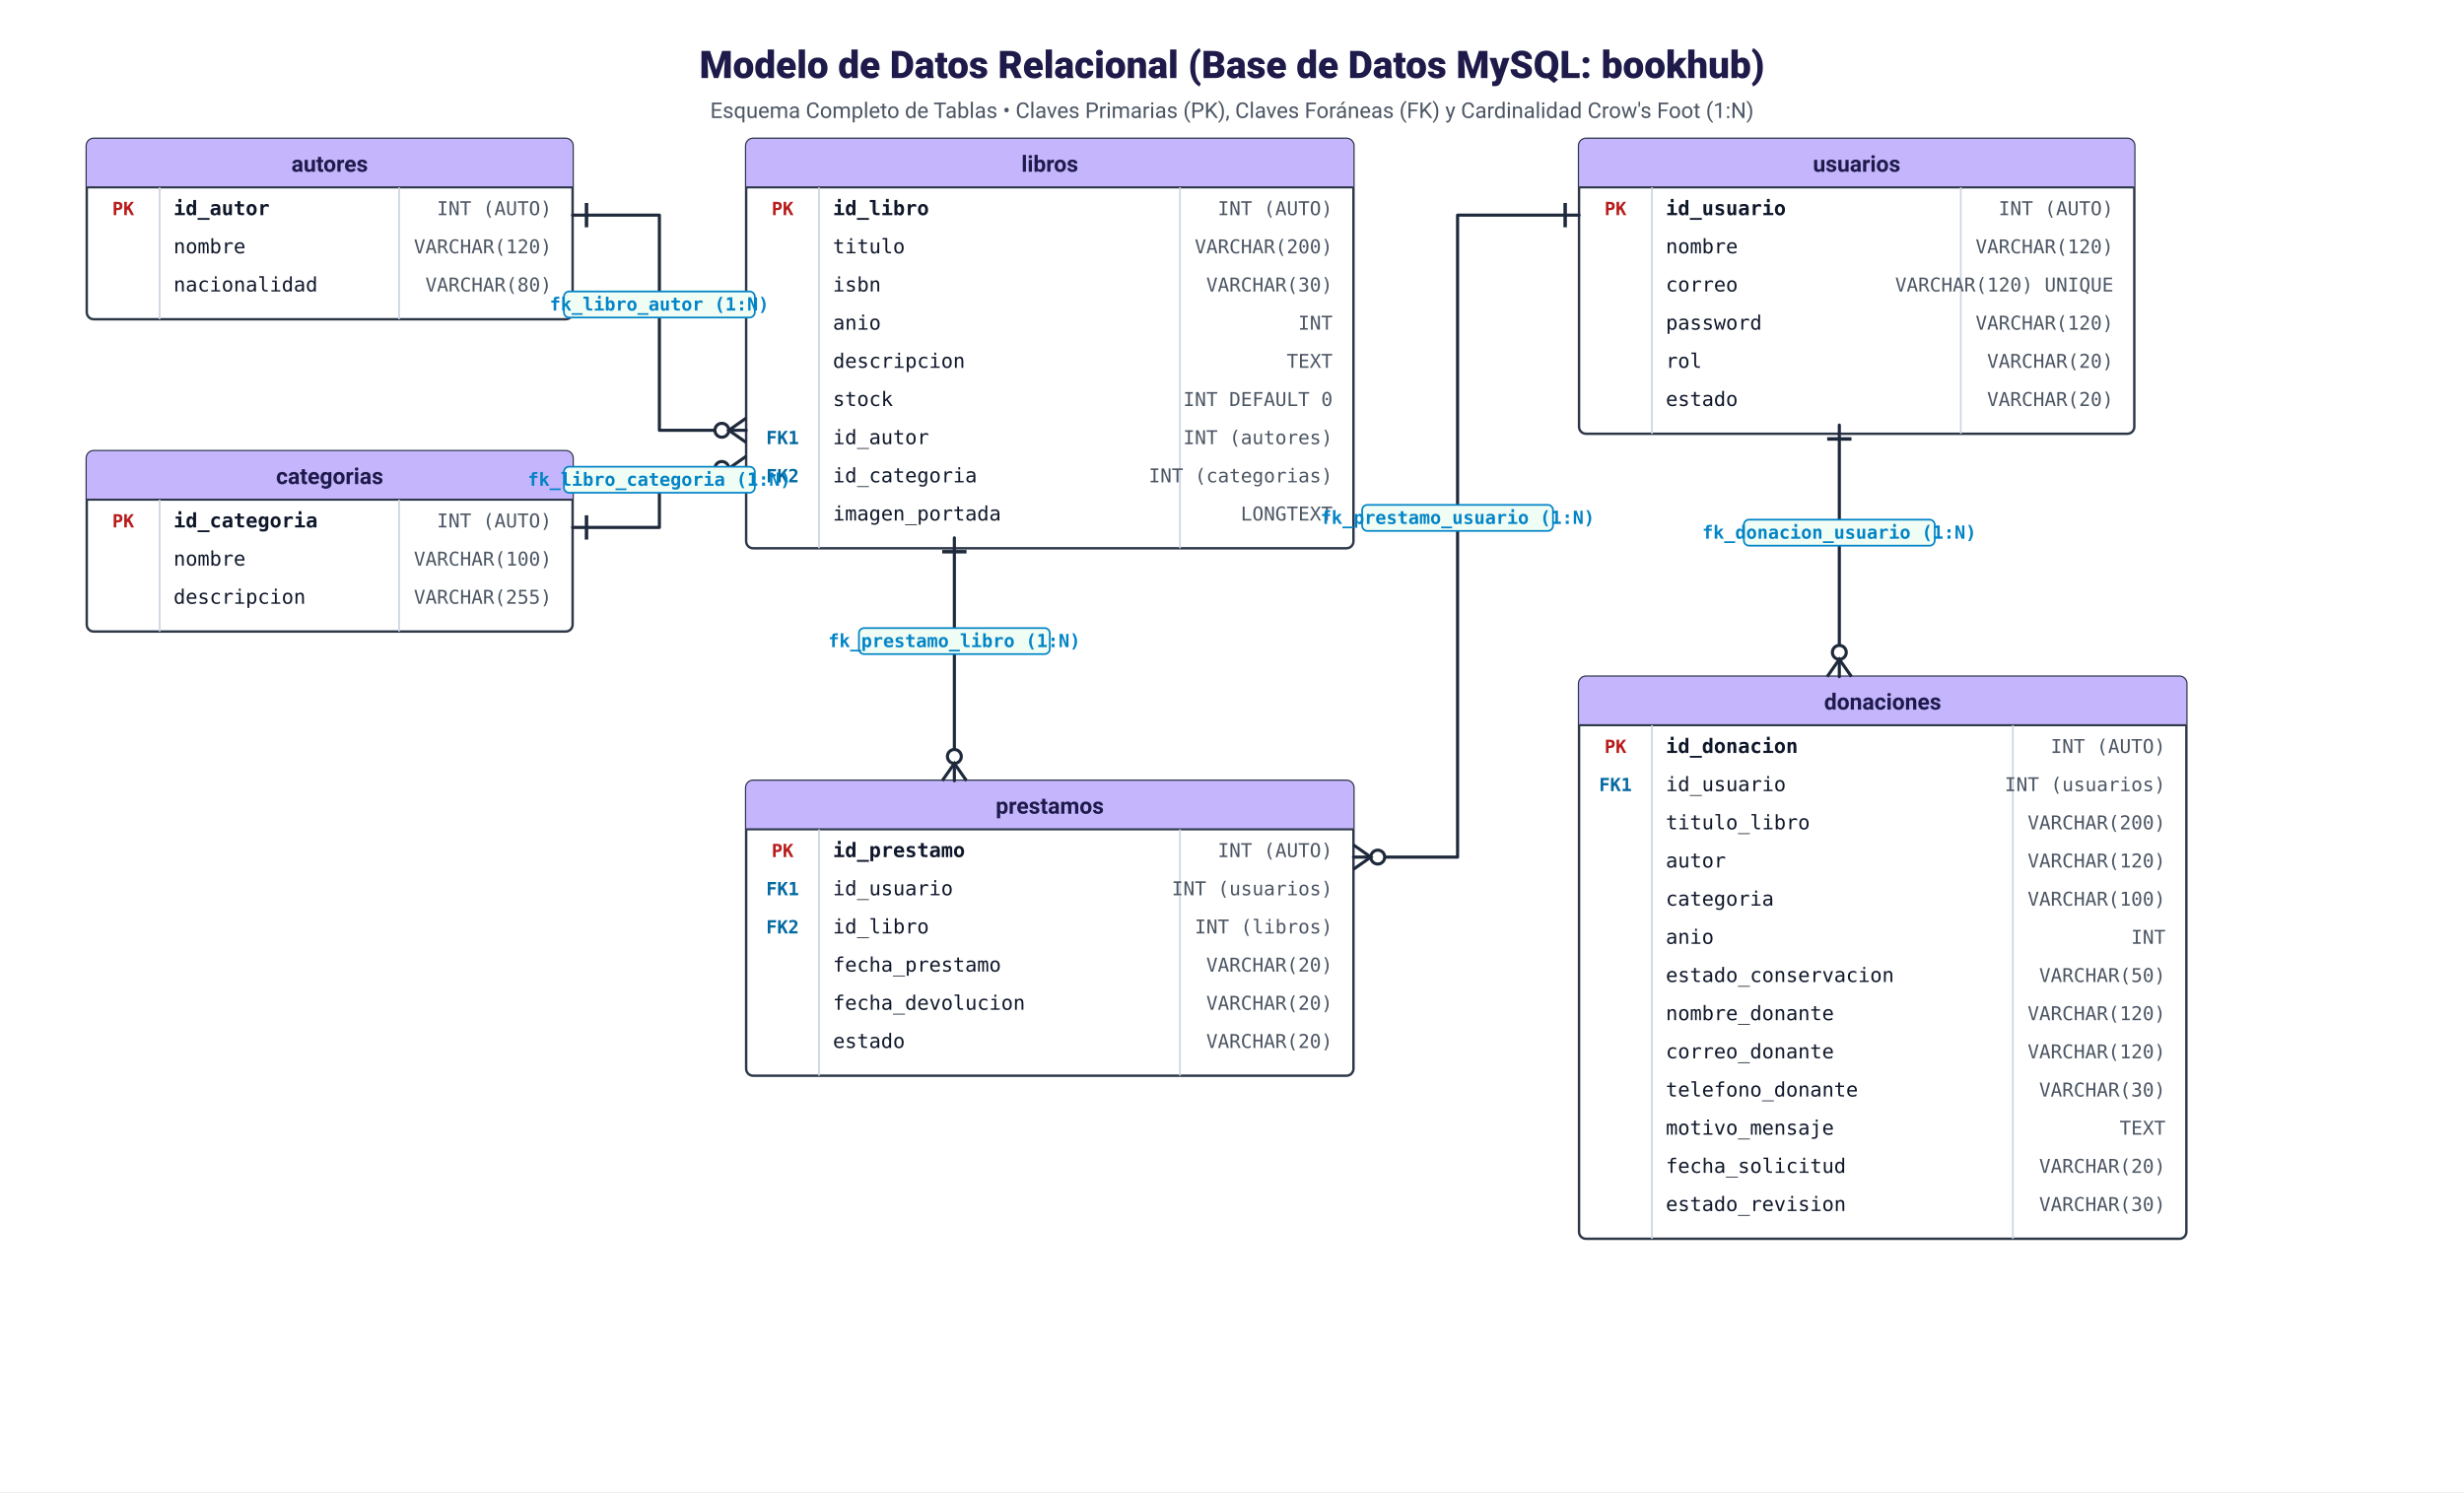
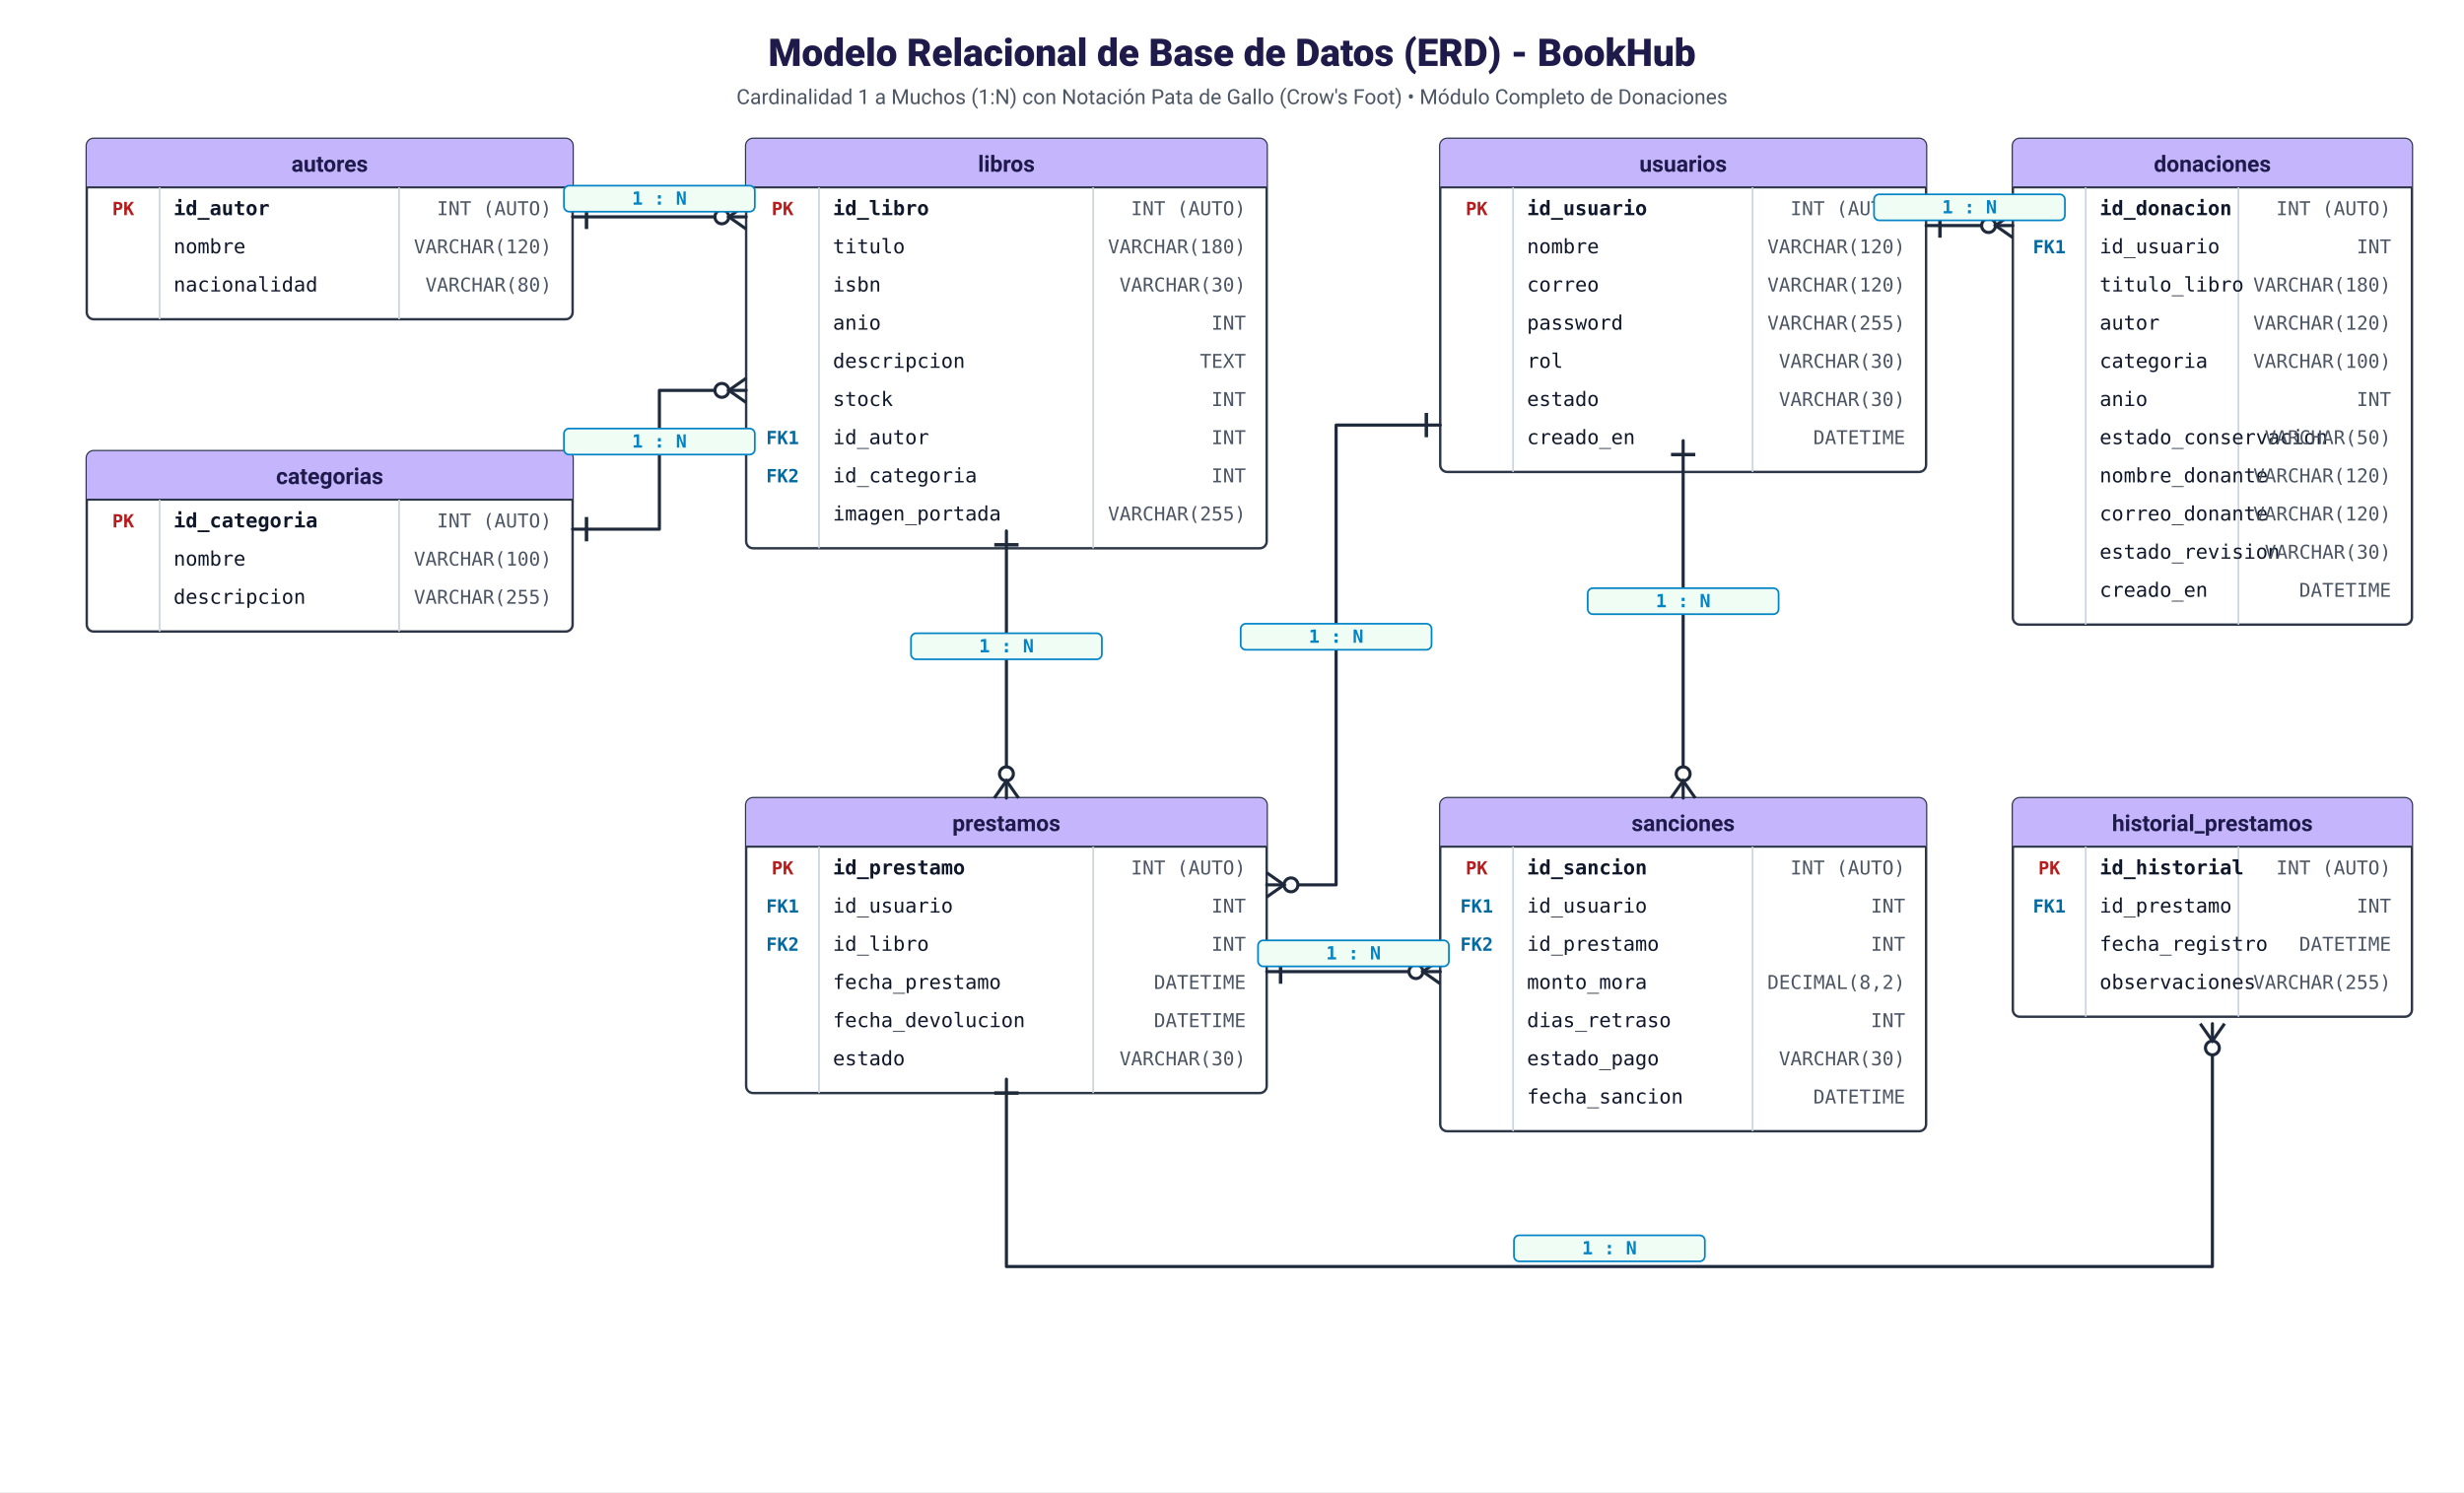
<svg xmlns="http://www.w3.org/2000/svg" viewBox="0 0 1420 860" width="1420" height="860">
  <rect width="1420" height="860" fill="#ffffff" />
-   <text x="710" y="45" fill="#1e1b4b" font-size="22" font-weight="800" font-family="'Segoe UI', Roboto, sans-serif" text-anchor="middle">Modelo de Datos Relacional (Base de Datos MySQL: bookhub)</text>
-   <text x="710" y="68" fill="#4b5563" font-size="12.5" font-family="'Segoe UI', Roboto, sans-serif" text-anchor="middle">Esquema Completo de Tablas • Claves Primarias (PK), Claves Foráneas (FK) y Cardinalidad Crow's Foot (1:N)</text>
+   <text x="710" y="38" fill="#1e1b4b" font-size="22" font-weight="800" font-family="'Segoe UI', Roboto, sans-serif" text-anchor="middle">Modelo Relacional de Base de Datos (ERD) - BookHub</text>
+   <text x="710" y="60" fill="#4b5563" font-size="12" font-family="'Segoe UI', Roboto, sans-serif" text-anchor="middle">Cardinalidad 1 a Muchos (1:N) con Notación Pata de Gallo (Crow's Foot) • Módulo Completo de Donaciones</text>
  <g transform="translate(50, 80)">
    <rect width="280" height="104" rx="4" fill="#ffffff" stroke="#2d3748" stroke-width="1.4" />
    <path d="M 0 4 C 0 1.8 1.8 0 4 0 L 276 0 C 278.2 0 280 1.8 280 4 L 280 28 L 0 28 Z" fill="#c4b5fd" />
    <text x="140" y="19" fill="#1e1b4b" font-size="13" font-weight="700" font-family="'Segoe UI', Roboto, sans-serif" text-anchor="middle">autores</text>
    <line x1="0" y1="28" x2="280" y2="28" stroke="#2d3748" stroke-width="1.2" />
    <line x1="42" y1="28" x2="42" y2="104" stroke="#cbd5e1" stroke-width="1" />
    <line x1="180" y1="28" x2="180" y2="104" stroke="#cbd5e1" stroke-width="1" />
    <g transform="translate(0, 44)">
      <text x="21" y="0" fill="#b91c1c" font-size="10.5" font-weight="700" font-family="'Consolas', monospace" text-anchor="middle">PK</text>
      <text x="50" y="0" fill="#0f172a" font-size="11.5" font-weight="700" font-family="'Consolas', monospace">id_autor</text>
      <text x="268" y="0" fill="#4b5563" font-size="11" font-family="'Consolas', monospace" text-anchor="end">INT (AUTO)</text>
      <text x="21" y="22" fill="#4b5563" font-size="10.5" font-weight="700" font-family="'Consolas', monospace" text-anchor="middle" />
      <text x="50" y="22" fill="#0f172a" font-size="11.5" font-weight="500" font-family="'Consolas', monospace">nombre</text>
      <text x="268" y="22" fill="#4b5563" font-size="11" font-family="'Consolas', monospace" text-anchor="end">VARCHAR(120)</text>
      <text x="21" y="44" fill="#4b5563" font-size="10.5" font-weight="700" font-family="'Consolas', monospace" text-anchor="middle" />
      <text x="50" y="44" fill="#0f172a" font-size="11.5" font-weight="500" font-family="'Consolas', monospace">nacionalidad</text>
      <text x="268" y="44" fill="#4b5563" font-size="11" font-family="'Consolas', monospace" text-anchor="end">VARCHAR(80)</text>
    </g>
  </g>
  <g transform="translate(50, 260)">
    <rect width="280" height="104" rx="4" fill="#ffffff" stroke="#2d3748" stroke-width="1.4" />
    <path d="M 0 4 C 0 1.8 1.8 0 4 0 L 276 0 C 278.2 0 280 1.8 280 4 L 280 28 L 0 28 Z" fill="#c4b5fd" />
    <text x="140" y="19" fill="#1e1b4b" font-size="13" font-weight="700" font-family="'Segoe UI', Roboto, sans-serif" text-anchor="middle">categorias</text>
    <line x1="0" y1="28" x2="280" y2="28" stroke="#2d3748" stroke-width="1.2" />
    <line x1="42" y1="28" x2="42" y2="104" stroke="#cbd5e1" stroke-width="1" />
    <line x1="180" y1="28" x2="180" y2="104" stroke="#cbd5e1" stroke-width="1" />
    <g transform="translate(0, 44)">
      <text x="21" y="0" fill="#b91c1c" font-size="10.5" font-weight="700" font-family="'Consolas', monospace" text-anchor="middle">PK</text>
      <text x="50" y="0" fill="#0f172a" font-size="11.5" font-weight="700" font-family="'Consolas', monospace">id_categoria</text>
      <text x="268" y="0" fill="#4b5563" font-size="11" font-family="'Consolas', monospace" text-anchor="end">INT (AUTO)</text>
      <text x="21" y="22" fill="#4b5563" font-size="10.5" font-weight="700" font-family="'Consolas', monospace" text-anchor="middle" />
      <text x="50" y="22" fill="#0f172a" font-size="11.5" font-weight="500" font-family="'Consolas', monospace">nombre</text>
      <text x="268" y="22" fill="#4b5563" font-size="11" font-family="'Consolas', monospace" text-anchor="end">VARCHAR(100)</text>
      <text x="21" y="44" fill="#4b5563" font-size="10.5" font-weight="700" font-family="'Consolas', monospace" text-anchor="middle" />
      <text x="50" y="44" fill="#0f172a" font-size="11.5" font-weight="500" font-family="'Consolas', monospace">descripcion</text>
      <text x="268" y="44" fill="#4b5563" font-size="11" font-family="'Consolas', monospace" text-anchor="end">VARCHAR(255)</text>
    </g>
  </g>
  <g transform="translate(430, 80)">
-     <rect width="350" height="236" rx="4" fill="#ffffff" stroke="#2d3748" stroke-width="1.4" />
-     <path d="M 0 4 C 0 1.8 1.8 0 4 0 L 346 0 C 348.2 0 350 1.8 350 4 L 350 28 L 0 28 Z" fill="#c4b5fd" />
-     <text x="175" y="19" fill="#1e1b4b" font-size="13" font-weight="700" font-family="'Segoe UI', Roboto, sans-serif" text-anchor="middle">libros</text>
-     <line x1="0" y1="28" x2="350" y2="28" stroke="#2d3748" stroke-width="1.2" />
+     <rect width="300" height="236" rx="4" fill="#ffffff" stroke="#2d3748" stroke-width="1.4" />
+     <path d="M 0 4 C 0 1.8 1.8 0 4 0 L 296 0 C 298.2 0 300 1.8 300 4 L 300 28 L 0 28 Z" fill="#c4b5fd" />
+     <text x="150" y="19" fill="#1e1b4b" font-size="13" font-weight="700" font-family="'Segoe UI', Roboto, sans-serif" text-anchor="middle">libros</text>
+     <line x1="0" y1="28" x2="300" y2="28" stroke="#2d3748" stroke-width="1.2" />
    <line x1="42" y1="28" x2="42" y2="236" stroke="#cbd5e1" stroke-width="1" />
-     <line x1="250" y1="28" x2="250" y2="236" stroke="#cbd5e1" stroke-width="1" />
+     <line x1="200" y1="28" x2="200" y2="236" stroke="#cbd5e1" stroke-width="1" />
    <g transform="translate(0, 44)">
      <text x="21" y="0" fill="#b91c1c" font-size="10.5" font-weight="700" font-family="'Consolas', monospace" text-anchor="middle">PK</text>
      <text x="50" y="0" fill="#0f172a" font-size="11.5" font-weight="700" font-family="'Consolas', monospace">id_libro</text>
-       <text x="338" y="0" fill="#4b5563" font-size="11" font-family="'Consolas', monospace" text-anchor="end">INT (AUTO)</text>
+       <text x="288" y="0" fill="#4b5563" font-size="11" font-family="'Consolas', monospace" text-anchor="end">INT (AUTO)</text>
      <text x="21" y="22" fill="#4b5563" font-size="10.5" font-weight="700" font-family="'Consolas', monospace" text-anchor="middle" />
      <text x="50" y="22" fill="#0f172a" font-size="11.5" font-weight="500" font-family="'Consolas', monospace">titulo</text>
-       <text x="338" y="22" fill="#4b5563" font-size="11" font-family="'Consolas', monospace" text-anchor="end">VARCHAR(200)</text>
+       <text x="288" y="22" fill="#4b5563" font-size="11" font-family="'Consolas', monospace" text-anchor="end">VARCHAR(180)</text>
      <text x="21" y="44" fill="#4b5563" font-size="10.5" font-weight="700" font-family="'Consolas', monospace" text-anchor="middle" />
      <text x="50" y="44" fill="#0f172a" font-size="11.5" font-weight="500" font-family="'Consolas', monospace">isbn</text>
-       <text x="338" y="44" fill="#4b5563" font-size="11" font-family="'Consolas', monospace" text-anchor="end">VARCHAR(30)</text>
+       <text x="288" y="44" fill="#4b5563" font-size="11" font-family="'Consolas', monospace" text-anchor="end">VARCHAR(30)</text>
      <text x="21" y="66" fill="#4b5563" font-size="10.5" font-weight="700" font-family="'Consolas', monospace" text-anchor="middle" />
      <text x="50" y="66" fill="#0f172a" font-size="11.5" font-weight="500" font-family="'Consolas', monospace">anio</text>
-       <text x="338" y="66" fill="#4b5563" font-size="11" font-family="'Consolas', monospace" text-anchor="end">INT</text>
+       <text x="288" y="66" fill="#4b5563" font-size="11" font-family="'Consolas', monospace" text-anchor="end">INT</text>
      <text x="21" y="88" fill="#4b5563" font-size="10.5" font-weight="700" font-family="'Consolas', monospace" text-anchor="middle" />
      <text x="50" y="88" fill="#0f172a" font-size="11.5" font-weight="500" font-family="'Consolas', monospace">descripcion</text>
-       <text x="338" y="88" fill="#4b5563" font-size="11" font-family="'Consolas', monospace" text-anchor="end">TEXT</text>
+       <text x="288" y="88" fill="#4b5563" font-size="11" font-family="'Consolas', monospace" text-anchor="end">TEXT</text>
      <text x="21" y="110" fill="#4b5563" font-size="10.5" font-weight="700" font-family="'Consolas', monospace" text-anchor="middle" />
      <text x="50" y="110" fill="#0f172a" font-size="11.5" font-weight="500" font-family="'Consolas', monospace">stock</text>
-       <text x="338" y="110" fill="#4b5563" font-size="11" font-family="'Consolas', monospace" text-anchor="end">INT DEFAULT 0</text>
+       <text x="288" y="110" fill="#4b5563" font-size="11" font-family="'Consolas', monospace" text-anchor="end">INT</text>
      <text x="21" y="132" fill="#0369a1" font-size="10.5" font-weight="700" font-family="'Consolas', monospace" text-anchor="middle">FK1</text>
      <text x="50" y="132" fill="#0f172a" font-size="11.5" font-weight="500" font-family="'Consolas', monospace">id_autor</text>
-       <text x="338" y="132" fill="#4b5563" font-size="11" font-family="'Consolas', monospace" text-anchor="end">INT (autores)</text>
+       <text x="288" y="132" fill="#4b5563" font-size="11" font-family="'Consolas', monospace" text-anchor="end">INT</text>
      <text x="21" y="154" fill="#0369a1" font-size="10.5" font-weight="700" font-family="'Consolas', monospace" text-anchor="middle">FK2</text>
      <text x="50" y="154" fill="#0f172a" font-size="11.5" font-weight="500" font-family="'Consolas', monospace">id_categoria</text>
-       <text x="338" y="154" fill="#4b5563" font-size="11" font-family="'Consolas', monospace" text-anchor="end">INT (categorias)</text>
+       <text x="288" y="154" fill="#4b5563" font-size="11" font-family="'Consolas', monospace" text-anchor="end">INT</text>
      <text x="21" y="176" fill="#4b5563" font-size="10.5" font-weight="700" font-family="'Consolas', monospace" text-anchor="middle" />
      <text x="50" y="176" fill="#0f172a" font-size="11.5" font-weight="500" font-family="'Consolas', monospace">imagen_portada</text>
-       <text x="338" y="176" fill="#4b5563" font-size="11" font-family="'Consolas', monospace" text-anchor="end">LONGTEXT</text>
-     </g>
-   </g>
-   <g transform="translate(430, 450)">
-     <rect width="350" height="170" rx="4" fill="#ffffff" stroke="#2d3748" stroke-width="1.4" />
-     <path d="M 0 4 C 0 1.8 1.8 0 4 0 L 346 0 C 348.2 0 350 1.8 350 4 L 350 28 L 0 28 Z" fill="#c4b5fd" />
-     <text x="175" y="19" fill="#1e1b4b" font-size="13" font-weight="700" font-family="'Segoe UI', Roboto, sans-serif" text-anchor="middle">prestamos</text>
-     <line x1="0" y1="28" x2="350" y2="28" stroke="#2d3748" stroke-width="1.2" />
+       <text x="288" y="176" fill="#4b5563" font-size="11" font-family="'Consolas', monospace" text-anchor="end">VARCHAR(255)</text>
+     </g>
+   </g>
+   <g transform="translate(430, 460)">
+     <rect width="300" height="170" rx="4" fill="#ffffff" stroke="#2d3748" stroke-width="1.4" />
+     <path d="M 0 4 C 0 1.8 1.8 0 4 0 L 296 0 C 298.2 0 300 1.8 300 4 L 300 28 L 0 28 Z" fill="#c4b5fd" />
+     <text x="150" y="19" fill="#1e1b4b" font-size="13" font-weight="700" font-family="'Segoe UI', Roboto, sans-serif" text-anchor="middle">prestamos</text>
+     <line x1="0" y1="28" x2="300" y2="28" stroke="#2d3748" stroke-width="1.2" />
    <line x1="42" y1="28" x2="42" y2="170" stroke="#cbd5e1" stroke-width="1" />
-     <line x1="250" y1="28" x2="250" y2="170" stroke="#cbd5e1" stroke-width="1" />
+     <line x1="200" y1="28" x2="200" y2="170" stroke="#cbd5e1" stroke-width="1" />
    <g transform="translate(0, 44)">
      <text x="21" y="0" fill="#b91c1c" font-size="10.5" font-weight="700" font-family="'Consolas', monospace" text-anchor="middle">PK</text>
      <text x="50" y="0" fill="#0f172a" font-size="11.5" font-weight="700" font-family="'Consolas', monospace">id_prestamo</text>
-       <text x="338" y="0" fill="#4b5563" font-size="11" font-family="'Consolas', monospace" text-anchor="end">INT (AUTO)</text>
+       <text x="288" y="0" fill="#4b5563" font-size="11" font-family="'Consolas', monospace" text-anchor="end">INT (AUTO)</text>
      <text x="21" y="22" fill="#0369a1" font-size="10.5" font-weight="700" font-family="'Consolas', monospace" text-anchor="middle">FK1</text>
      <text x="50" y="22" fill="#0f172a" font-size="11.5" font-weight="500" font-family="'Consolas', monospace">id_usuario</text>
-       <text x="338" y="22" fill="#4b5563" font-size="11" font-family="'Consolas', monospace" text-anchor="end">INT (usuarios)</text>
+       <text x="288" y="22" fill="#4b5563" font-size="11" font-family="'Consolas', monospace" text-anchor="end">INT</text>
      <text x="21" y="44" fill="#0369a1" font-size="10.5" font-weight="700" font-family="'Consolas', monospace" text-anchor="middle">FK2</text>
      <text x="50" y="44" fill="#0f172a" font-size="11.5" font-weight="500" font-family="'Consolas', monospace">id_libro</text>
-       <text x="338" y="44" fill="#4b5563" font-size="11" font-family="'Consolas', monospace" text-anchor="end">INT (libros)</text>
+       <text x="288" y="44" fill="#4b5563" font-size="11" font-family="'Consolas', monospace" text-anchor="end">INT</text>
      <text x="21" y="66" fill="#4b5563" font-size="10.5" font-weight="700" font-family="'Consolas', monospace" text-anchor="middle" />
      <text x="50" y="66" fill="#0f172a" font-size="11.5" font-weight="500" font-family="'Consolas', monospace">fecha_prestamo</text>
-       <text x="338" y="66" fill="#4b5563" font-size="11" font-family="'Consolas', monospace" text-anchor="end">VARCHAR(20)</text>
+       <text x="288" y="66" fill="#4b5563" font-size="11" font-family="'Consolas', monospace" text-anchor="end">DATETIME</text>
      <text x="21" y="88" fill="#4b5563" font-size="10.5" font-weight="700" font-family="'Consolas', monospace" text-anchor="middle" />
      <text x="50" y="88" fill="#0f172a" font-size="11.5" font-weight="500" font-family="'Consolas', monospace">fecha_devolucion</text>
-       <text x="338" y="88" fill="#4b5563" font-size="11" font-family="'Consolas', monospace" text-anchor="end">VARCHAR(20)</text>
+       <text x="288" y="88" fill="#4b5563" font-size="11" font-family="'Consolas', monospace" text-anchor="end">DATETIME</text>
      <text x="21" y="110" fill="#4b5563" font-size="10.5" font-weight="700" font-family="'Consolas', monospace" text-anchor="middle" />
      <text x="50" y="110" fill="#0f172a" font-size="11.5" font-weight="500" font-family="'Consolas', monospace">estado</text>
-       <text x="338" y="110" fill="#4b5563" font-size="11" font-family="'Consolas', monospace" text-anchor="end">VARCHAR(20)</text>
-     </g>
-   </g>
-   <g transform="translate(910, 80)">
-     <rect width="320" height="170" rx="4" fill="#ffffff" stroke="#2d3748" stroke-width="1.4" />
-     <path d="M 0 4 C 0 1.8 1.8 0 4 0 L 316 0 C 318.2 0 320 1.8 320 4 L 320 28 L 0 28 Z" fill="#c4b5fd" />
-     <text x="160" y="19" fill="#1e1b4b" font-size="13" font-weight="700" font-family="'Segoe UI', Roboto, sans-serif" text-anchor="middle">usuarios</text>
-     <line x1="0" y1="28" x2="320" y2="28" stroke="#2d3748" stroke-width="1.2" />
-     <line x1="42" y1="28" x2="42" y2="170" stroke="#cbd5e1" stroke-width="1" />
-     <line x1="220" y1="28" x2="220" y2="170" stroke="#cbd5e1" stroke-width="1" />
+       <text x="288" y="110" fill="#4b5563" font-size="11" font-family="'Consolas', monospace" text-anchor="end">VARCHAR(30)</text>
+     </g>
+   </g>
+   <g transform="translate(830, 80)">
+     <rect width="280" height="192" rx="4" fill="#ffffff" stroke="#2d3748" stroke-width="1.4" />
+     <path d="M 0 4 C 0 1.8 1.8 0 4 0 L 276 0 C 278.2 0 280 1.8 280 4 L 280 28 L 0 28 Z" fill="#c4b5fd" />
+     <text x="140" y="19" fill="#1e1b4b" font-size="13" font-weight="700" font-family="'Segoe UI', Roboto, sans-serif" text-anchor="middle">usuarios</text>
+     <line x1="0" y1="28" x2="280" y2="28" stroke="#2d3748" stroke-width="1.2" />
+     <line x1="42" y1="28" x2="42" y2="192" stroke="#cbd5e1" stroke-width="1" />
+     <line x1="180" y1="28" x2="180" y2="192" stroke="#cbd5e1" stroke-width="1" />
    <g transform="translate(0, 44)">
      <text x="21" y="0" fill="#b91c1c" font-size="10.5" font-weight="700" font-family="'Consolas', monospace" text-anchor="middle">PK</text>
      <text x="50" y="0" fill="#0f172a" font-size="11.5" font-weight="700" font-family="'Consolas', monospace">id_usuario</text>
-       <text x="308" y="0" fill="#4b5563" font-size="11" font-family="'Consolas', monospace" text-anchor="end">INT (AUTO)</text>
+       <text x="268" y="0" fill="#4b5563" font-size="11" font-family="'Consolas', monospace" text-anchor="end">INT (AUTO)</text>
      <text x="21" y="22" fill="#4b5563" font-size="10.5" font-weight="700" font-family="'Consolas', monospace" text-anchor="middle" />
      <text x="50" y="22" fill="#0f172a" font-size="11.5" font-weight="500" font-family="'Consolas', monospace">nombre</text>
-       <text x="308" y="22" fill="#4b5563" font-size="11" font-family="'Consolas', monospace" text-anchor="end">VARCHAR(120)</text>
+       <text x="268" y="22" fill="#4b5563" font-size="11" font-family="'Consolas', monospace" text-anchor="end">VARCHAR(120)</text>
      <text x="21" y="44" fill="#4b5563" font-size="10.5" font-weight="700" font-family="'Consolas', monospace" text-anchor="middle" />
      <text x="50" y="44" fill="#0f172a" font-size="11.5" font-weight="500" font-family="'Consolas', monospace">correo</text>
-       <text x="308" y="44" fill="#4b5563" font-size="11" font-family="'Consolas', monospace" text-anchor="end">VARCHAR(120) UNIQUE</text>
+       <text x="268" y="44" fill="#4b5563" font-size="11" font-family="'Consolas', monospace" text-anchor="end">VARCHAR(120)</text>
      <text x="21" y="66" fill="#4b5563" font-size="10.5" font-weight="700" font-family="'Consolas', monospace" text-anchor="middle" />
      <text x="50" y="66" fill="#0f172a" font-size="11.5" font-weight="500" font-family="'Consolas', monospace">password</text>
-       <text x="308" y="66" fill="#4b5563" font-size="11" font-family="'Consolas', monospace" text-anchor="end">VARCHAR(120)</text>
+       <text x="268" y="66" fill="#4b5563" font-size="11" font-family="'Consolas', monospace" text-anchor="end">VARCHAR(255)</text>
      <text x="21" y="88" fill="#4b5563" font-size="10.5" font-weight="700" font-family="'Consolas', monospace" text-anchor="middle" />
      <text x="50" y="88" fill="#0f172a" font-size="11.5" font-weight="500" font-family="'Consolas', monospace">rol</text>
-       <text x="308" y="88" fill="#4b5563" font-size="11" font-family="'Consolas', monospace" text-anchor="end">VARCHAR(20)</text>
+       <text x="268" y="88" fill="#4b5563" font-size="11" font-family="'Consolas', monospace" text-anchor="end">VARCHAR(30)</text>
      <text x="21" y="110" fill="#4b5563" font-size="10.5" font-weight="700" font-family="'Consolas', monospace" text-anchor="middle" />
      <text x="50" y="110" fill="#0f172a" font-size="11.5" font-weight="500" font-family="'Consolas', monospace">estado</text>
-       <text x="308" y="110" fill="#4b5563" font-size="11" font-family="'Consolas', monospace" text-anchor="end">VARCHAR(20)</text>
-     </g>
-   </g>
-   <g transform="translate(910, 390)">
-     <rect width="350" height="324" rx="4" fill="#ffffff" stroke="#2d3748" stroke-width="1.4" />
-     <path d="M 0 4 C 0 1.8 1.8 0 4 0 L 346 0 C 348.2 0 350 1.8 350 4 L 350 28 L 0 28 Z" fill="#c4b5fd" />
-     <text x="175" y="19" fill="#1e1b4b" font-size="13" font-weight="700" font-family="'Segoe UI', Roboto, sans-serif" text-anchor="middle">donaciones</text>
-     <line x1="0" y1="28" x2="350" y2="28" stroke="#2d3748" stroke-width="1.2" />
-     <line x1="42" y1="28" x2="42" y2="324" stroke="#cbd5e1" stroke-width="1" />
-     <line x1="250" y1="28" x2="250" y2="324" stroke="#cbd5e1" stroke-width="1" />
+       <text x="268" y="110" fill="#4b5563" font-size="11" font-family="'Consolas', monospace" text-anchor="end">VARCHAR(30)</text>
+       <text x="21" y="132" fill="#4b5563" font-size="10.5" font-weight="700" font-family="'Consolas', monospace" text-anchor="middle" />
+       <text x="50" y="132" fill="#0f172a" font-size="11.5" font-weight="500" font-family="'Consolas', monospace">creado_en</text>
+       <text x="268" y="132" fill="#4b5563" font-size="11" font-family="'Consolas', monospace" text-anchor="end">DATETIME</text>
+     </g>
+   </g>
+   <g transform="translate(1160, 80)">
+     <rect width="230" height="280" rx="4" fill="#ffffff" stroke="#2d3748" stroke-width="1.4" />
+     <path d="M 0 4 C 0 1.8 1.8 0 4 0 L 226 0 C 228.2 0 230 1.8 230 4 L 230 28 L 0 28 Z" fill="#c4b5fd" />
+     <text x="115" y="19" fill="#1e1b4b" font-size="13" font-weight="700" font-family="'Segoe UI', Roboto, sans-serif" text-anchor="middle">donaciones</text>
+     <line x1="0" y1="28" x2="230" y2="28" stroke="#2d3748" stroke-width="1.2" />
+     <line x1="42" y1="28" x2="42" y2="280" stroke="#cbd5e1" stroke-width="1" />
+     <line x1="130" y1="28" x2="130" y2="280" stroke="#cbd5e1" stroke-width="1" />
    <g transform="translate(0, 44)">
      <text x="21" y="0" fill="#b91c1c" font-size="10.5" font-weight="700" font-family="'Consolas', monospace" text-anchor="middle">PK</text>
      <text x="50" y="0" fill="#0f172a" font-size="11.5" font-weight="700" font-family="'Consolas', monospace">id_donacion</text>
-       <text x="338" y="0" fill="#4b5563" font-size="11" font-family="'Consolas', monospace" text-anchor="end">INT (AUTO)</text>
+       <text x="218" y="0" fill="#4b5563" font-size="11" font-family="'Consolas', monospace" text-anchor="end">INT (AUTO)</text>
      <text x="21" y="22" fill="#0369a1" font-size="10.5" font-weight="700" font-family="'Consolas', monospace" text-anchor="middle">FK1</text>
      <text x="50" y="22" fill="#0f172a" font-size="11.5" font-weight="500" font-family="'Consolas', monospace">id_usuario</text>
-       <text x="338" y="22" fill="#4b5563" font-size="11" font-family="'Consolas', monospace" text-anchor="end">INT (usuarios)</text>
+       <text x="218" y="22" fill="#4b5563" font-size="11" font-family="'Consolas', monospace" text-anchor="end">INT</text>
      <text x="21" y="44" fill="#4b5563" font-size="10.5" font-weight="700" font-family="'Consolas', monospace" text-anchor="middle" />
      <text x="50" y="44" fill="#0f172a" font-size="11.5" font-weight="500" font-family="'Consolas', monospace">titulo_libro</text>
-       <text x="338" y="44" fill="#4b5563" font-size="11" font-family="'Consolas', monospace" text-anchor="end">VARCHAR(200)</text>
+       <text x="218" y="44" fill="#4b5563" font-size="11" font-family="'Consolas', monospace" text-anchor="end">VARCHAR(180)</text>
      <text x="21" y="66" fill="#4b5563" font-size="10.5" font-weight="700" font-family="'Consolas', monospace" text-anchor="middle" />
      <text x="50" y="66" fill="#0f172a" font-size="11.5" font-weight="500" font-family="'Consolas', monospace">autor</text>
-       <text x="338" y="66" fill="#4b5563" font-size="11" font-family="'Consolas', monospace" text-anchor="end">VARCHAR(120)</text>
+       <text x="218" y="66" fill="#4b5563" font-size="11" font-family="'Consolas', monospace" text-anchor="end">VARCHAR(120)</text>
      <text x="21" y="88" fill="#4b5563" font-size="10.5" font-weight="700" font-family="'Consolas', monospace" text-anchor="middle" />
      <text x="50" y="88" fill="#0f172a" font-size="11.5" font-weight="500" font-family="'Consolas', monospace">categoria</text>
-       <text x="338" y="88" fill="#4b5563" font-size="11" font-family="'Consolas', monospace" text-anchor="end">VARCHAR(100)</text>
+       <text x="218" y="88" fill="#4b5563" font-size="11" font-family="'Consolas', monospace" text-anchor="end">VARCHAR(100)</text>
      <text x="21" y="110" fill="#4b5563" font-size="10.5" font-weight="700" font-family="'Consolas', monospace" text-anchor="middle" />
      <text x="50" y="110" fill="#0f172a" font-size="11.5" font-weight="500" font-family="'Consolas', monospace">anio</text>
-       <text x="338" y="110" fill="#4b5563" font-size="11" font-family="'Consolas', monospace" text-anchor="end">INT</text>
+       <text x="218" y="110" fill="#4b5563" font-size="11" font-family="'Consolas', monospace" text-anchor="end">INT</text>
      <text x="21" y="132" fill="#4b5563" font-size="10.5" font-weight="700" font-family="'Consolas', monospace" text-anchor="middle" />
      <text x="50" y="132" fill="#0f172a" font-size="11.5" font-weight="500" font-family="'Consolas', monospace">estado_conservacion</text>
-       <text x="338" y="132" fill="#4b5563" font-size="11" font-family="'Consolas', monospace" text-anchor="end">VARCHAR(50)</text>
+       <text x="218" y="132" fill="#4b5563" font-size="11" font-family="'Consolas', monospace" text-anchor="end">VARCHAR(50)</text>
      <text x="21" y="154" fill="#4b5563" font-size="10.5" font-weight="700" font-family="'Consolas', monospace" text-anchor="middle" />
      <text x="50" y="154" fill="#0f172a" font-size="11.5" font-weight="500" font-family="'Consolas', monospace">nombre_donante</text>
-       <text x="338" y="154" fill="#4b5563" font-size="11" font-family="'Consolas', monospace" text-anchor="end">VARCHAR(120)</text>
+       <text x="218" y="154" fill="#4b5563" font-size="11" font-family="'Consolas', monospace" text-anchor="end">VARCHAR(120)</text>
      <text x="21" y="176" fill="#4b5563" font-size="10.5" font-weight="700" font-family="'Consolas', monospace" text-anchor="middle" />
      <text x="50" y="176" fill="#0f172a" font-size="11.5" font-weight="500" font-family="'Consolas', monospace">correo_donante</text>
-       <text x="338" y="176" fill="#4b5563" font-size="11" font-family="'Consolas', monospace" text-anchor="end">VARCHAR(120)</text>
+       <text x="218" y="176" fill="#4b5563" font-size="11" font-family="'Consolas', monospace" text-anchor="end">VARCHAR(120)</text>
      <text x="21" y="198" fill="#4b5563" font-size="10.5" font-weight="700" font-family="'Consolas', monospace" text-anchor="middle" />
-       <text x="50" y="198" fill="#0f172a" font-size="11.5" font-weight="500" font-family="'Consolas', monospace">telefono_donante</text>
-       <text x="338" y="198" fill="#4b5563" font-size="11" font-family="'Consolas', monospace" text-anchor="end">VARCHAR(30)</text>
+       <text x="50" y="198" fill="#0f172a" font-size="11.5" font-weight="500" font-family="'Consolas', monospace">estado_revision</text>
+       <text x="218" y="198" fill="#4b5563" font-size="11" font-family="'Consolas', monospace" text-anchor="end">VARCHAR(30)</text>
      <text x="21" y="220" fill="#4b5563" font-size="10.5" font-weight="700" font-family="'Consolas', monospace" text-anchor="middle" />
-       <text x="50" y="220" fill="#0f172a" font-size="11.5" font-weight="500" font-family="'Consolas', monospace">motivo_mensaje</text>
-       <text x="338" y="220" fill="#4b5563" font-size="11" font-family="'Consolas', monospace" text-anchor="end">TEXT</text>
-       <text x="21" y="242" fill="#4b5563" font-size="10.5" font-weight="700" font-family="'Consolas', monospace" text-anchor="middle" />
-       <text x="50" y="242" fill="#0f172a" font-size="11.5" font-weight="500" font-family="'Consolas', monospace">fecha_solicitud</text>
-       <text x="338" y="242" fill="#4b5563" font-size="11" font-family="'Consolas', monospace" text-anchor="end">VARCHAR(20)</text>
-       <text x="21" y="264" fill="#4b5563" font-size="10.5" font-weight="700" font-family="'Consolas', monospace" text-anchor="middle" />
-       <text x="50" y="264" fill="#0f172a" font-size="11.5" font-weight="500" font-family="'Consolas', monospace">estado_revision</text>
-       <text x="338" y="264" fill="#4b5563" font-size="11" font-family="'Consolas', monospace" text-anchor="end">VARCHAR(30)</text>
-     </g>
-   </g>
-   <path d="M 330 124 L 380 124 L 380 248 L 430 248" fill="none" stroke="#1e293b" stroke-width="1.8" stroke-linejoin="round" stroke-linecap="round" />
-   <line x1="338" y1="117" x2="338" y2="131" stroke="#1e293b" stroke-width="2" />
-   <circle cx="416" cy="248" r="4" fill="#ffffff" stroke="#1e293b" stroke-width="1.8" />
-   <path d="M 430 241 L 420 248 L 430 255" fill="none" stroke="#1e293b" stroke-width="1.8" />
-   <rect x="325" y="168" width="110" height="15" rx="3" fill="#f0fdf4" stroke="#0284c7" stroke-width="1" />
-   <text x="380" y="179" fill="#0284c7" font-size="10.5" font-weight="700" font-family="'Consolas', monospace" text-anchor="middle">fk_libro_autor (1:N)</text>
-   <path d="M 330 304 L 380 304 L 380 270 L 430 270" fill="none" stroke="#1e293b" stroke-width="1.8" stroke-linejoin="round" stroke-linecap="round" />
-   <line x1="338" y1="297" x2="338" y2="311" stroke="#1e293b" stroke-width="2" />
-   <circle cx="416" cy="270" r="4" fill="#ffffff" stroke="#1e293b" stroke-width="1.8" />
-   <path d="M 430 263 L 420 270 L 430 277" fill="none" stroke="#1e293b" stroke-width="1.8" />
-   <rect x="325" y="269" width="110" height="15" rx="3" fill="#f0fdf4" stroke="#0284c7" stroke-width="1" />
-   <text x="380" y="280" fill="#0284c7" font-size="10.5" font-weight="700" font-family="'Consolas', monospace" text-anchor="middle">fk_libro_categoria (1:N)</text>
-   <path d="M 550 310 L 550 450" fill="none" stroke="#1e293b" stroke-width="1.8" stroke-linejoin="round" stroke-linecap="round" />
-   <line x1="543" y1="318" x2="557" y2="318" stroke="#1e293b" stroke-width="2" />
-   <circle cx="550" cy="436" r="4" fill="#ffffff" stroke="#1e293b" stroke-width="1.8" />
-   <path d="M 543 450 L 550 440 L 557 450" fill="none" stroke="#1e293b" stroke-width="1.8" />
-   <rect x="495" y="362" width="110" height="15" rx="3" fill="#f0fdf4" stroke="#0284c7" stroke-width="1" />
-   <text x="550" y="373" fill="#0284c7" font-size="10.5" font-weight="700" font-family="'Consolas', monospace" text-anchor="middle">fk_prestamo_libro (1:N)</text>
-   <path d="M 910 124 L 840 124 L 840 494 L 780 494" fill="none" stroke="#1e293b" stroke-width="1.8" stroke-linejoin="round" stroke-linecap="round" />
-   <line x1="902" y1="117" x2="902" y2="131" stroke="#1e293b" stroke-width="2" />
-   <circle cx="794" cy="494" r="4" fill="#ffffff" stroke="#1e293b" stroke-width="1.8" />
-   <path d="M 780 487 L 790 494 L 780 501" fill="none" stroke="#1e293b" stroke-width="1.8" />
-   <rect x="785" y="291" width="110" height="15" rx="3" fill="#f0fdf4" stroke="#0284c7" stroke-width="1" />
-   <text x="840" y="302" fill="#0284c7" font-size="10.5" font-weight="700" font-family="'Consolas', monospace" text-anchor="middle">fk_prestamo_usuario (1:N)</text>
-   <path d="M 1060 245 L 1060 390" fill="none" stroke="#1e293b" stroke-width="1.8" stroke-linejoin="round" stroke-linecap="round" />
-   <line x1="1053" y1="253" x2="1067" y2="253" stroke="#1e293b" stroke-width="2" />
-   <circle cx="1060" cy="376" r="4" fill="#ffffff" stroke="#1e293b" stroke-width="1.8" />
-   <path d="M 1053 390 L 1060 380 L 1067 390" fill="none" stroke="#1e293b" stroke-width="1.8" />
-   <rect x="1005" y="299.5" width="110" height="15" rx="3" fill="#f0fdf4" stroke="#0284c7" stroke-width="1" />
-   <text x="1060" y="310.5" fill="#0284c7" font-size="10.5" font-weight="700" font-family="'Consolas', monospace" text-anchor="middle">fk_donacion_usuario (1:N)</text>
+       <text x="50" y="220" fill="#0f172a" font-size="11.5" font-weight="500" font-family="'Consolas', monospace">creado_en</text>
+       <text x="218" y="220" fill="#4b5563" font-size="11" font-family="'Consolas', monospace" text-anchor="end">DATETIME</text>
+     </g>
+   </g>
+   <g transform="translate(830, 460)">
+     <rect width="280" height="192" rx="4" fill="#ffffff" stroke="#2d3748" stroke-width="1.4" />
+     <path d="M 0 4 C 0 1.8 1.8 0 4 0 L 276 0 C 278.2 0 280 1.8 280 4 L 280 28 L 0 28 Z" fill="#c4b5fd" />
+     <text x="140" y="19" fill="#1e1b4b" font-size="13" font-weight="700" font-family="'Segoe UI', Roboto, sans-serif" text-anchor="middle">sanciones</text>
+     <line x1="0" y1="28" x2="280" y2="28" stroke="#2d3748" stroke-width="1.2" />
+     <line x1="42" y1="28" x2="42" y2="192" stroke="#cbd5e1" stroke-width="1" />
+     <line x1="180" y1="28" x2="180" y2="192" stroke="#cbd5e1" stroke-width="1" />
+     <g transform="translate(0, 44)">
+       <text x="21" y="0" fill="#b91c1c" font-size="10.5" font-weight="700" font-family="'Consolas', monospace" text-anchor="middle">PK</text>
+       <text x="50" y="0" fill="#0f172a" font-size="11.5" font-weight="700" font-family="'Consolas', monospace">id_sancion</text>
+       <text x="268" y="0" fill="#4b5563" font-size="11" font-family="'Consolas', monospace" text-anchor="end">INT (AUTO)</text>
+       <text x="21" y="22" fill="#0369a1" font-size="10.5" font-weight="700" font-family="'Consolas', monospace" text-anchor="middle">FK1</text>
+       <text x="50" y="22" fill="#0f172a" font-size="11.5" font-weight="500" font-family="'Consolas', monospace">id_usuario</text>
+       <text x="268" y="22" fill="#4b5563" font-size="11" font-family="'Consolas', monospace" text-anchor="end">INT</text>
+       <text x="21" y="44" fill="#0369a1" font-size="10.5" font-weight="700" font-family="'Consolas', monospace" text-anchor="middle">FK2</text>
+       <text x="50" y="44" fill="#0f172a" font-size="11.5" font-weight="500" font-family="'Consolas', monospace">id_prestamo</text>
+       <text x="268" y="44" fill="#4b5563" font-size="11" font-family="'Consolas', monospace" text-anchor="end">INT</text>
+       <text x="21" y="66" fill="#4b5563" font-size="10.5" font-weight="700" font-family="'Consolas', monospace" text-anchor="middle" />
+       <text x="50" y="66" fill="#0f172a" font-size="11.5" font-weight="500" font-family="'Consolas', monospace">monto_mora</text>
+       <text x="268" y="66" fill="#4b5563" font-size="11" font-family="'Consolas', monospace" text-anchor="end">DECIMAL(8,2)</text>
+       <text x="21" y="88" fill="#4b5563" font-size="10.5" font-weight="700" font-family="'Consolas', monospace" text-anchor="middle" />
+       <text x="50" y="88" fill="#0f172a" font-size="11.5" font-weight="500" font-family="'Consolas', monospace">dias_retraso</text>
+       <text x="268" y="88" fill="#4b5563" font-size="11" font-family="'Consolas', monospace" text-anchor="end">INT</text>
+       <text x="21" y="110" fill="#4b5563" font-size="10.5" font-weight="700" font-family="'Consolas', monospace" text-anchor="middle" />
+       <text x="50" y="110" fill="#0f172a" font-size="11.5" font-weight="500" font-family="'Consolas', monospace">estado_pago</text>
+       <text x="268" y="110" fill="#4b5563" font-size="11" font-family="'Consolas', monospace" text-anchor="end">VARCHAR(30)</text>
+       <text x="21" y="132" fill="#4b5563" font-size="10.5" font-weight="700" font-family="'Consolas', monospace" text-anchor="middle" />
+       <text x="50" y="132" fill="#0f172a" font-size="11.5" font-weight="500" font-family="'Consolas', monospace">fecha_sancion</text>
+       <text x="268" y="132" fill="#4b5563" font-size="11" font-family="'Consolas', monospace" text-anchor="end">DATETIME</text>
+     </g>
+   </g>
+   <g transform="translate(1160, 460)">
+     <rect width="230" height="126" rx="4" fill="#ffffff" stroke="#2d3748" stroke-width="1.4" />
+     <path d="M 0 4 C 0 1.8 1.8 0 4 0 L 226 0 C 228.2 0 230 1.8 230 4 L 230 28 L 0 28 Z" fill="#c4b5fd" />
+     <text x="115" y="19" fill="#1e1b4b" font-size="13" font-weight="700" font-family="'Segoe UI', Roboto, sans-serif" text-anchor="middle">historial_prestamos</text>
+     <line x1="0" y1="28" x2="230" y2="28" stroke="#2d3748" stroke-width="1.2" />
+     <line x1="42" y1="28" x2="42" y2="126" stroke="#cbd5e1" stroke-width="1" />
+     <line x1="130" y1="28" x2="130" y2="126" stroke="#cbd5e1" stroke-width="1" />
+     <g transform="translate(0, 44)">
+       <text x="21" y="0" fill="#b91c1c" font-size="10.5" font-weight="700" font-family="'Consolas', monospace" text-anchor="middle">PK</text>
+       <text x="50" y="0" fill="#0f172a" font-size="11.5" font-weight="700" font-family="'Consolas', monospace">id_historial</text>
+       <text x="218" y="0" fill="#4b5563" font-size="11" font-family="'Consolas', monospace" text-anchor="end">INT (AUTO)</text>
+       <text x="21" y="22" fill="#0369a1" font-size="10.5" font-weight="700" font-family="'Consolas', monospace" text-anchor="middle">FK1</text>
+       <text x="50" y="22" fill="#0f172a" font-size="11.5" font-weight="500" font-family="'Consolas', monospace">id_prestamo</text>
+       <text x="218" y="22" fill="#4b5563" font-size="11" font-family="'Consolas', monospace" text-anchor="end">INT</text>
+       <text x="21" y="44" fill="#4b5563" font-size="10.5" font-weight="700" font-family="'Consolas', monospace" text-anchor="middle" />
+       <text x="50" y="44" fill="#0f172a" font-size="11.5" font-weight="500" font-family="'Consolas', monospace">fecha_registro</text>
+       <text x="218" y="44" fill="#4b5563" font-size="11" font-family="'Consolas', monospace" text-anchor="end">DATETIME</text>
+       <text x="21" y="66" fill="#4b5563" font-size="10.5" font-weight="700" font-family="'Consolas', monospace" text-anchor="middle" />
+       <text x="50" y="66" fill="#0f172a" font-size="11.5" font-weight="500" font-family="'Consolas', monospace">observaciones</text>
+       <text x="218" y="66" fill="#4b5563" font-size="11" font-family="'Consolas', monospace" text-anchor="end">VARCHAR(255)</text>
+     </g>
+   </g>
+   <path d="M 330 125 L 430 125" fill="none" stroke="#1e293b" stroke-width="1.8" stroke-linejoin="round" stroke-linecap="round" />
+   <line x1="338" y1="118" x2="338" y2="132" stroke="#1e293b" stroke-width="2" />
+   <circle cx="416" cy="125" r="4" fill="#ffffff" stroke="#1e293b" stroke-width="1.8" />
+   <path d="M 430 118 L 420 125 L 430 132" fill="none" stroke="#1e293b" stroke-width="1.8" />
+   <rect x="325" y="107" width="110" height="15" rx="3" fill="#f0fdf4" stroke="#0284c7" stroke-width="1" />
+   <text x="380" y="118" fill="#0284c7" font-size="10.5" font-weight="700" font-family="'Consolas', monospace" text-anchor="middle">1 : N</text>
+   <path d="M 330 305 L 380 305 L 380 225 L 430 225" fill="none" stroke="#1e293b" stroke-width="1.8" stroke-linejoin="round" stroke-linecap="round" />
+   <line x1="338" y1="298" x2="338" y2="312" stroke="#1e293b" stroke-width="2" />
+   <circle cx="416" cy="225" r="4" fill="#ffffff" stroke="#1e293b" stroke-width="1.8" />
+   <path d="M 430 218 L 420 225 L 430 232" fill="none" stroke="#1e293b" stroke-width="1.8" />
+   <rect x="325" y="247" width="110" height="15" rx="3" fill="#f0fdf4" stroke="#0284c7" stroke-width="1" />
+   <text x="380" y="258" fill="#0284c7" font-size="10.5" font-weight="700" font-family="'Consolas', monospace" text-anchor="middle">1 : N</text>
+   <path d="M 580 306 L 580 460" fill="none" stroke="#1e293b" stroke-width="1.8" stroke-linejoin="round" stroke-linecap="round" />
+   <line x1="573" y1="314" x2="587" y2="314" stroke="#1e293b" stroke-width="2" />
+   <circle cx="580" cy="446" r="4" fill="#ffffff" stroke="#1e293b" stroke-width="1.8" />
+   <path d="M 573 460 L 580 450 L 587 460" fill="none" stroke="#1e293b" stroke-width="1.8" />
+   <rect x="525" y="365" width="110" height="15" rx="3" fill="#f0fdf4" stroke="#0284c7" stroke-width="1" />
+   <text x="580" y="376" fill="#0284c7" font-size="10.5" font-weight="700" font-family="'Consolas', monospace" text-anchor="middle">1 : N</text>
+   <path d="M 830 245 L 770 245 L 770 510 L 730 510" fill="none" stroke="#1e293b" stroke-width="1.8" stroke-linejoin="round" stroke-linecap="round" />
+   <line x1="822" y1="238" x2="822" y2="252" stroke="#1e293b" stroke-width="2" />
+   <circle cx="744" cy="510" r="4" fill="#ffffff" stroke="#1e293b" stroke-width="1.8" />
+   <path d="M 730 503 L 740 510 L 730 517" fill="none" stroke="#1e293b" stroke-width="1.8" />
+   <rect x="715" y="359.5" width="110" height="15" rx="3" fill="#f0fdf4" stroke="#0284c7" stroke-width="1" />
+   <text x="770" y="370.5" fill="#0284c7" font-size="10.5" font-weight="700" font-family="'Consolas', monospace" text-anchor="middle">1 : N</text>
+   <path d="M 1110 130 L 1160 130" fill="none" stroke="#1e293b" stroke-width="1.8" stroke-linejoin="round" stroke-linecap="round" />
+   <line x1="1118" y1="123" x2="1118" y2="137" stroke="#1e293b" stroke-width="2" />
+   <circle cx="1146" cy="130" r="4" fill="#ffffff" stroke="#1e293b" stroke-width="1.8" />
+   <path d="M 1160 123 L 1150 130 L 1160 137" fill="none" stroke="#1e293b" stroke-width="1.8" />
+   <rect x="1080" y="112" width="110" height="15" rx="3" fill="#f0fdf4" stroke="#0284c7" stroke-width="1" />
+   <text x="1135" y="123" fill="#0284c7" font-size="10.5" font-weight="700" font-family="'Consolas', monospace" text-anchor="middle">1 : N</text>
+   <path d="M 970 254 L 970 460" fill="none" stroke="#1e293b" stroke-width="1.8" stroke-linejoin="round" stroke-linecap="round" />
+   <line x1="963" y1="262" x2="977" y2="262" stroke="#1e293b" stroke-width="2" />
+   <circle cx="970" cy="446" r="4" fill="#ffffff" stroke="#1e293b" stroke-width="1.8" />
+   <path d="M 963 460 L 970 450 L 977 460" fill="none" stroke="#1e293b" stroke-width="1.8" />
+   <rect x="915" y="339" width="110" height="15" rx="3" fill="#f0fdf4" stroke="#0284c7" stroke-width="1" />
+   <text x="970" y="350" fill="#0284c7" font-size="10.5" font-weight="700" font-family="'Consolas', monospace" text-anchor="middle">1 : N</text>
+   <path d="M 730 560 L 830 560" fill="none" stroke="#1e293b" stroke-width="1.8" stroke-linejoin="round" stroke-linecap="round" />
+   <line x1="738" y1="553" x2="738" y2="567" stroke="#1e293b" stroke-width="2" />
+   <circle cx="816" cy="560" r="4" fill="#ffffff" stroke="#1e293b" stroke-width="1.8" />
+   <path d="M 830 553 L 820 560 L 830 567" fill="none" stroke="#1e293b" stroke-width="1.8" />
+   <rect x="725" y="542" width="110" height="15" rx="3" fill="#f0fdf4" stroke="#0284c7" stroke-width="1" />
+   <text x="780" y="553" fill="#0284c7" font-size="10.5" font-weight="700" font-family="'Consolas', monospace" text-anchor="middle">1 : N</text>
+   <path d="M 580 622 L 580 730 L 1275 730 L 1275 590" fill="none" stroke="#1e293b" stroke-width="1.8" stroke-linejoin="round" stroke-linecap="round" />
+   <line x1="573" y1="630" x2="587" y2="630" stroke="#1e293b" stroke-width="2" />
+   <circle cx="1275" cy="604" r="4" fill="#ffffff" stroke="#1e293b" stroke-width="1.8" />
+   <path d="M 1268 590 L 1275 600 L 1282 590" fill="none" stroke="#1e293b" stroke-width="1.8" />
+   <rect x="872.5" y="712" width="110" height="15" rx="3" fill="#f0fdf4" stroke="#0284c7" stroke-width="1" />
+   <text x="927.5" y="723" fill="#0284c7" font-size="10.5" font-weight="700" font-family="'Consolas', monospace" text-anchor="middle">1 : N</text>
</svg>
